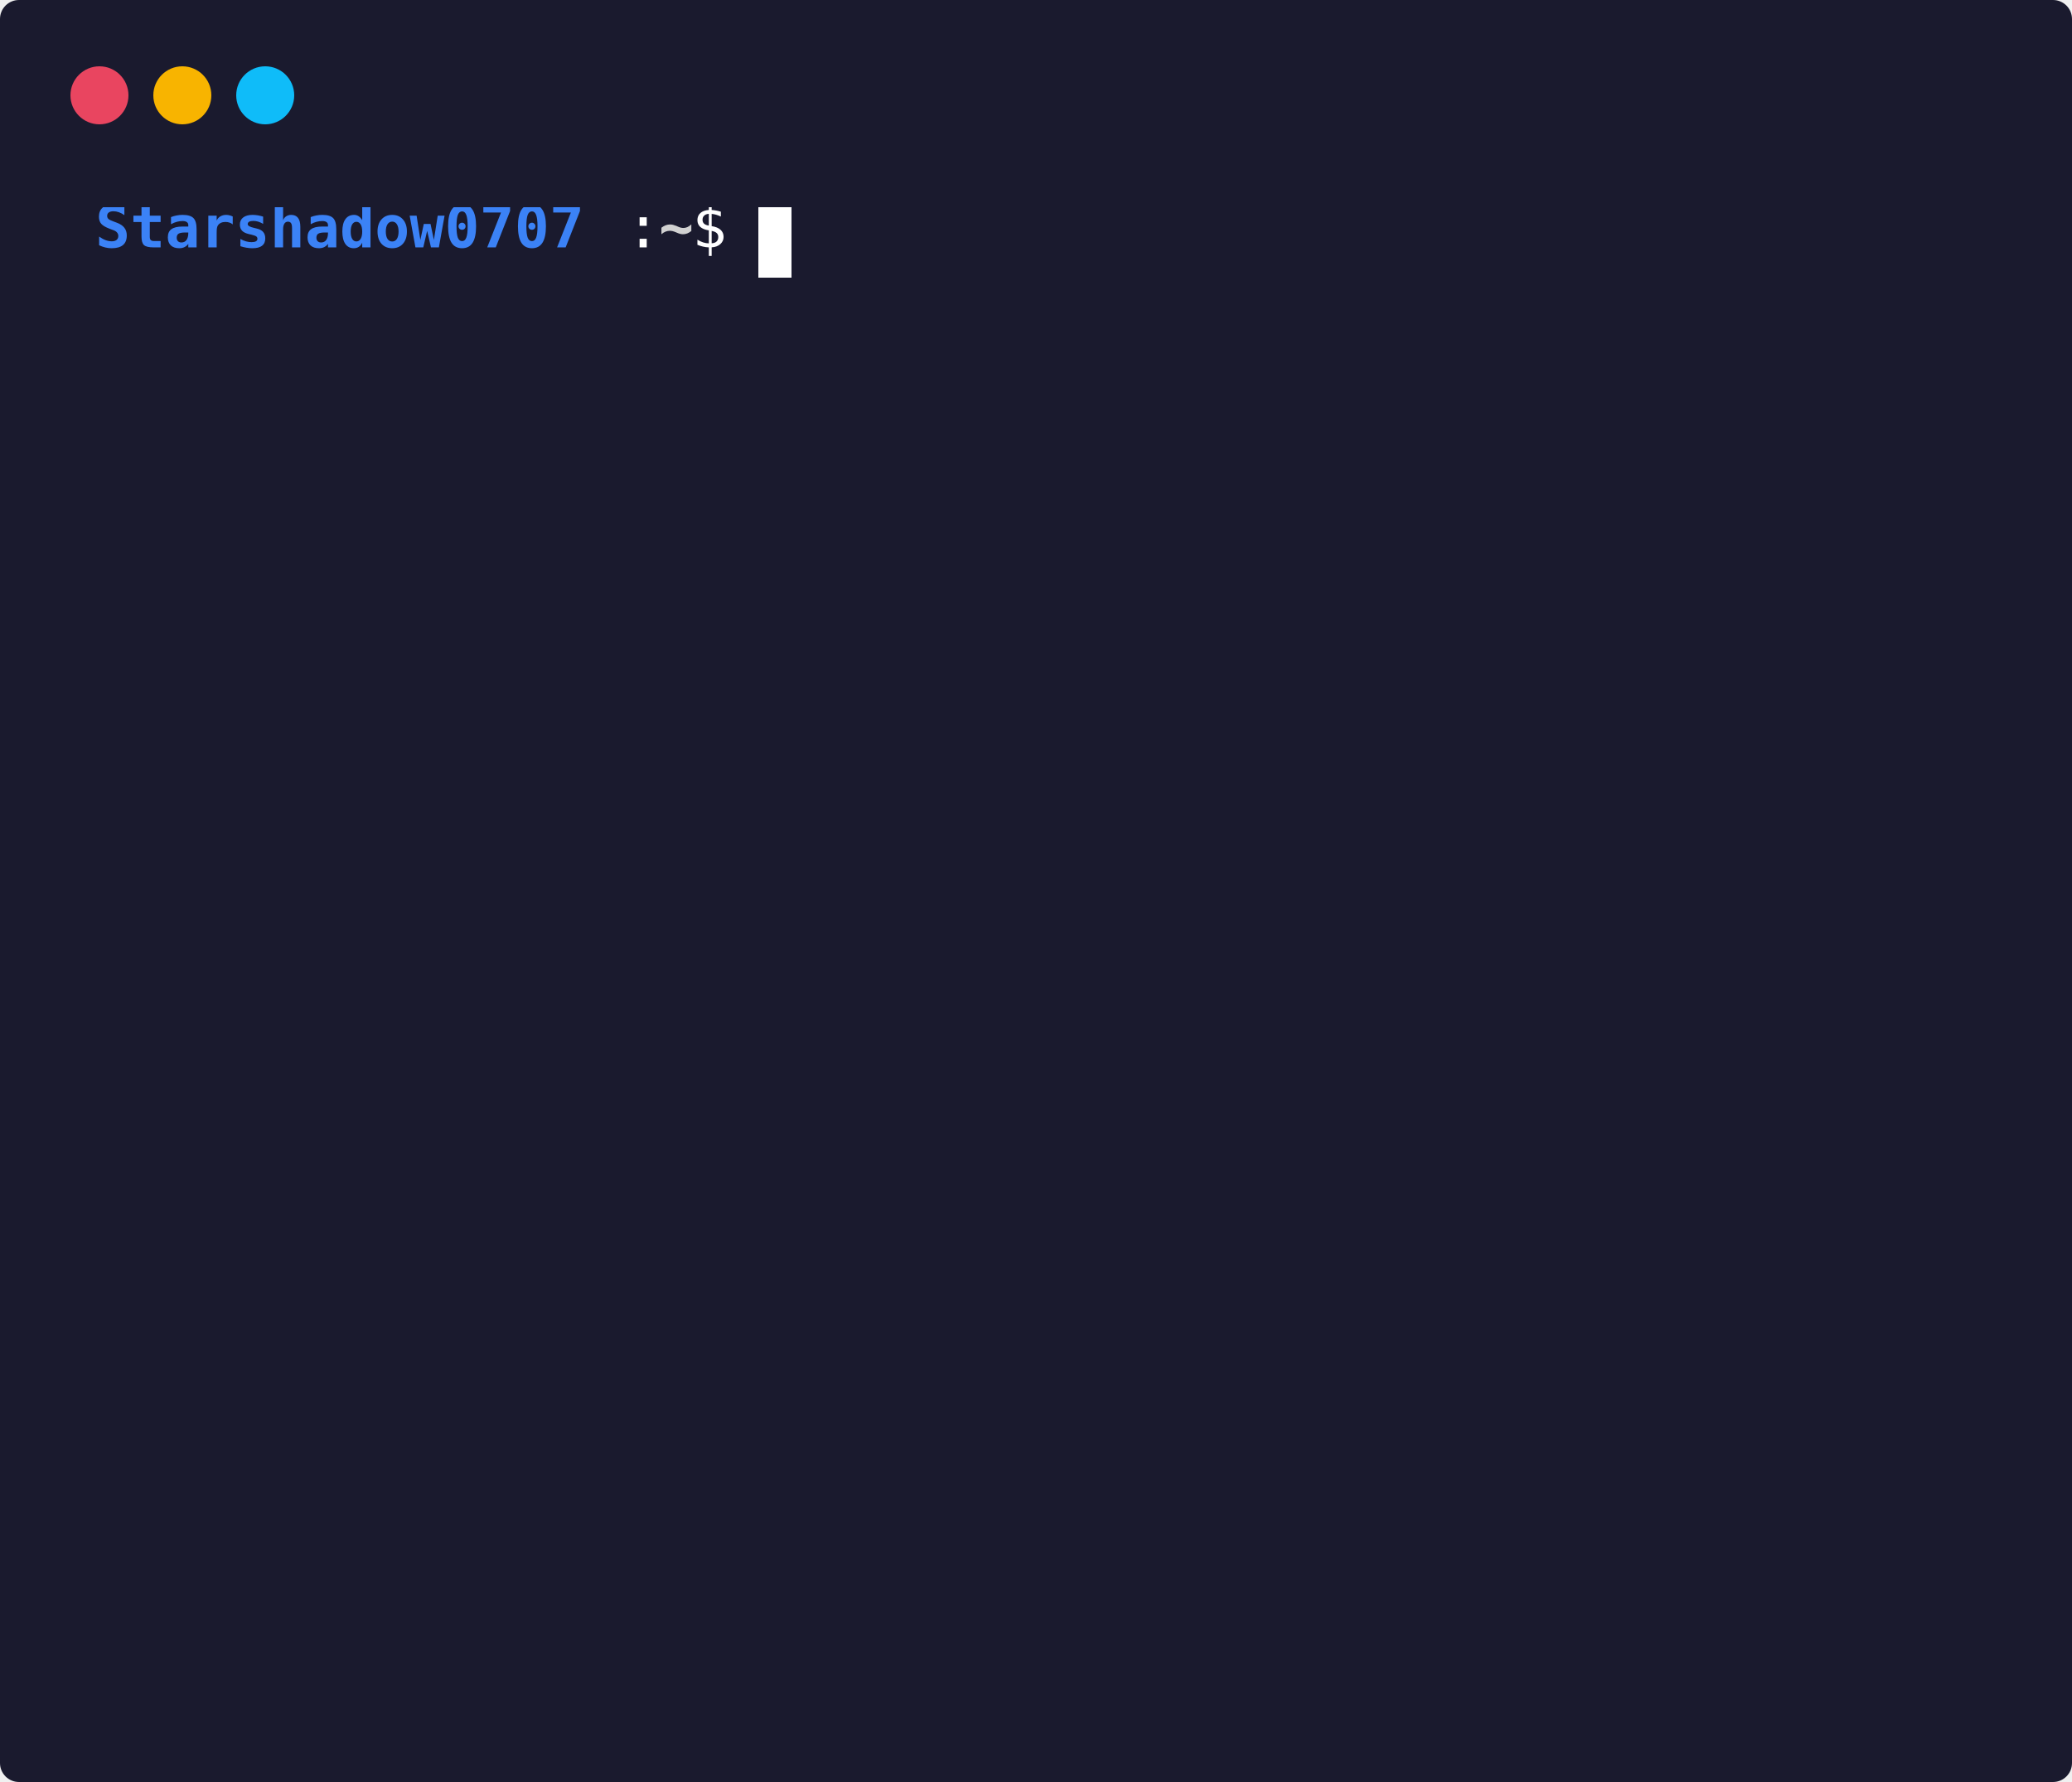
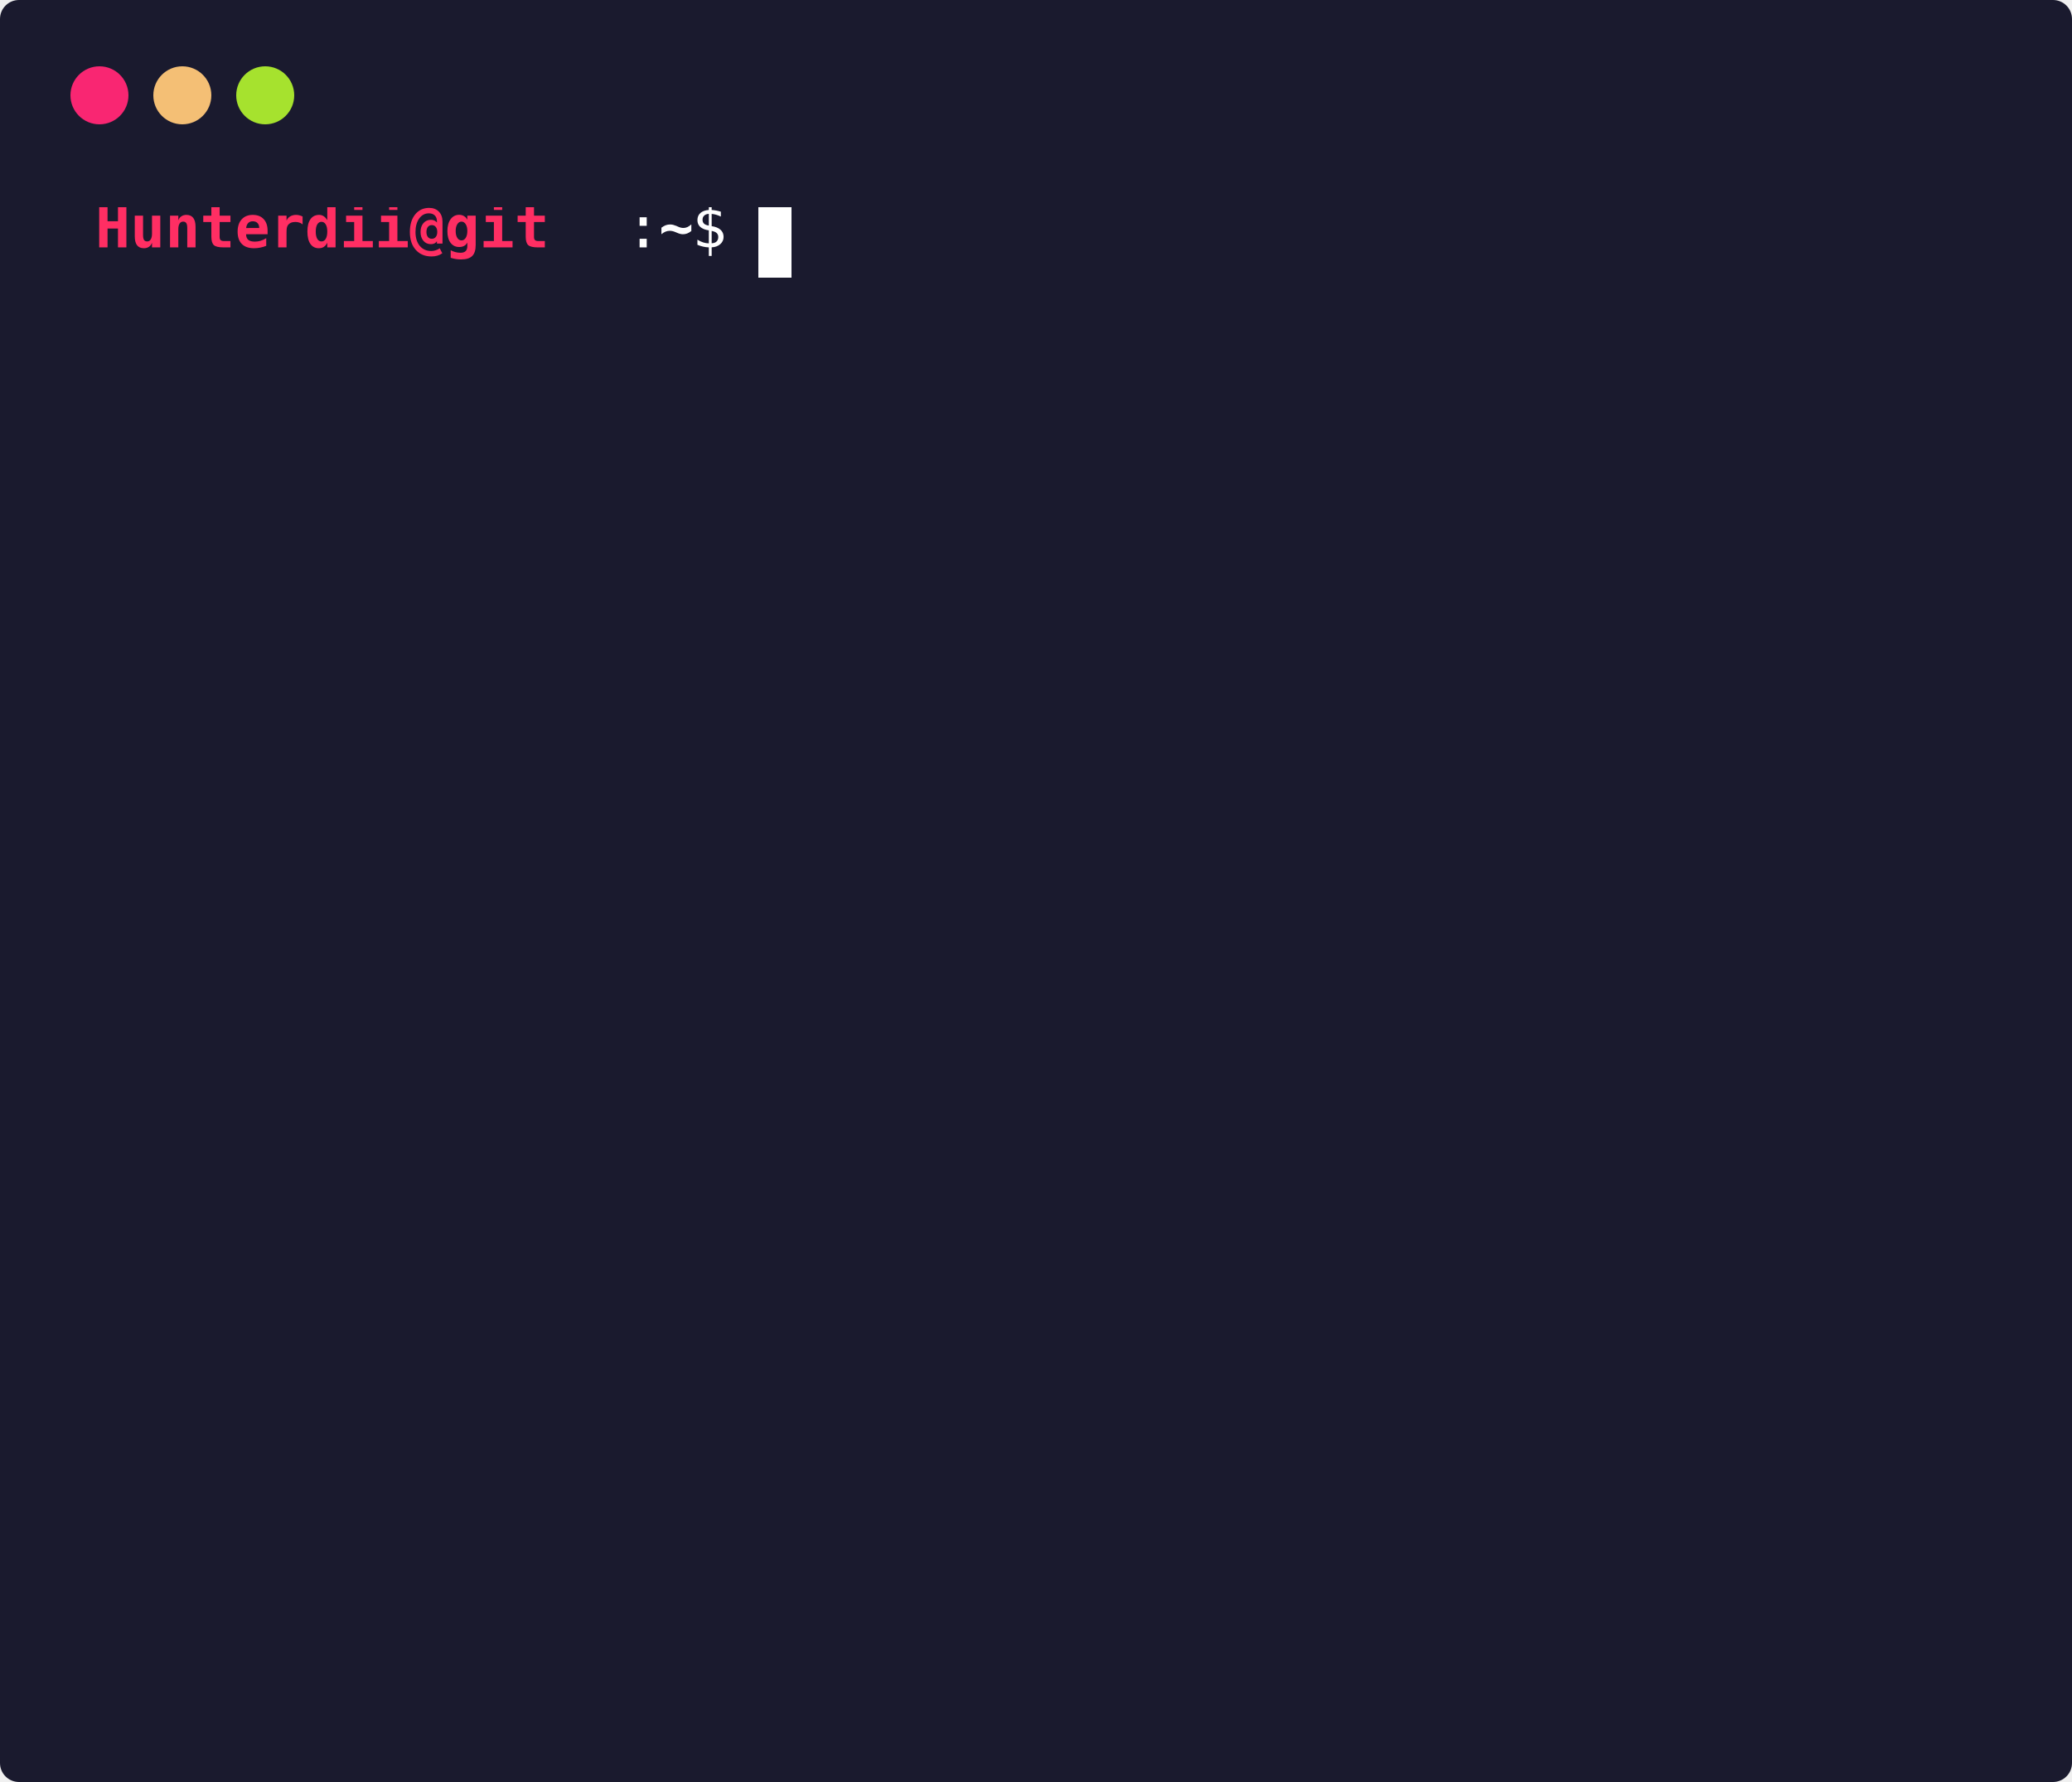
<svg xmlns="http://www.w3.org/2000/svg" xmlns:ns1="https://github.com/nbedos/termtosvg" xmlns:xlink="http://www.w3.org/1999/xlink" id="terminal" baseProfile="full" viewBox="0 0 500 430" width="550" version="1.1">
  <defs>
    <ns1:template_settings>
      <ns1:screen_geometry columns="95" rows="21" />
      <ns1:animation type="css" />
    </ns1:template_settings>
    <style type="text/css" id="generated-style">
            #screen {
                font-family: 'DejaVu Sans Mono', monospace;
                font-style: normal;
                font-size: 14px;
            }

        text {
            dominant-baseline: text-before-edge;
            white-space: pre;
        }
    
            :root {
                --animation-duration: 14558ms;
            }

            @keyframes roll {
                0.000%{transform:translateY(0px)}
3.400%{transform:translateY(-374px)}
4.767%{transform:translateY(-748px)}
7.302%{transform:translateY(-1122px)}
9.933%{transform:translateY(-1496px)}
12.357%{transform:translateY(-1870px)}
14.226%{transform:translateY(-2244px)}
17.578%{transform:translateY(-2618px)}
21.239%{transform:translateY(-2992px)}
21.658%{transform:translateY(-3366px)}
24.605%{transform:translateY(-3740px)}
27.627%{transform:translateY(-4114px)}
29.771%{transform:translateY(-4488px)}
31.529%{transform:translateY(-4862px)}
34.277%{transform:translateY(-5236px)}
36.585%{transform:translateY(-5610px)}
39.607%{transform:translateY(-5984px)}
41.256%{transform:translateY(-6358px)}
43.179%{transform:translateY(-6732px)}
44.333%{transform:translateY(-7106px)}
47.685%{transform:translateY(-7480px)}
51.436%{transform:translateY(-7854px)}
51.889%{transform:translateY(-8228px)}
59.658%{transform:translateY(-8602px)}
62.241%{transform:translateY(-8976px)}
64.885%{transform:translateY(-9350px)}
67.406%{transform:translateY(-9724px)}
68.347%{transform:translateY(-10098px)}
70.985%{transform:translateY(-10472px)}
77.469%{transform:translateY(-10846px)}
81.124%{transform:translateY(-11220px)}
81.536%{transform:translateY(-11594px)}
85.046%{transform:translateY(-11968px)}
86.090%{transform:translateY(-12342px)}
89.442%{transform:translateY(-12716px)}
90.267%{transform:translateY(-13090px)}
93.014%{transform:translateY(-13464px)}
93.131%{transform:translateY(-13838px)}
100.000%{transform:translateY(-13838px)}
            }

            #screen_view {
                animation-duration: 14558ms;
                animation-iteration-count:infinite;
                animation-name:roll;
                animation-timing-function: steps(1,end);
                animation-fill-mode: forwards;
            }
        
        </style>
    <style type="text/css" id="user-style">
            /* The colors defined below are the default 16 colors used for rendering text of the terminal. Adjust
               them as needed.
               gjm8 color theme (source: https://terminal.sexy/) */
-         </style>
-     <style type="text/css" id="user-style">
            .foreground {fill: #ffffff}
            .background {fill: #1a1a2e}
-             .color0 {fill: #162447}
-             .color1 {fill: #e94560}
+             .color0 {fill: #272822}
+             .color1 {fill: #f92672}
            .green {fill: #0fbcf9}
-             .color3 {fill: #f8b400}
-             .color4 {fill: #533483}
+             .color3 {fill: #f4bf75}
+             .color4 {fill: #66d9ef}
            .purple {fill: #a349a4}
-             .color6 {fill: #ff2e63}
-             .color7 {fill: #ffffff}
-             .color8 {fill: #4d4d4d}
-             .color9 {fill: #faae7b}
-             .color10 {fill: #3b82f6}
-             .color11 {fill: #2a2a40}
-             .color12 {fill: #d1d1d1}
-             .color13 {fill: #e2e2e2}
+             .color6 {fill: #3b82f6}
+             .color7 {fill: #f8f8f2}
+             .color8 {fill: #75715e}
+             .color9 {fill: #fd971f}
+             .color10 {fill: #ff2e63}
+             .color11 {fill: #49483e}
+             .color12 {fill: #ffffff}
+             .color13 {fill: #f5f4f1}
            .orange {fill: #f08a5d}
-             .color15 {fill: #f4f4f9}
+             .color15 {fill: #f9f8f5}
        </style>
  </defs>
  <rect id="terminalui" class="background" width="100%" height="100%" ry="4.583" />
-   <circle cx="24" cy="23" r="7" fill="#e94560" />
-   <circle cx="44" cy="23" r="7" fill="#f8b400" />
-   <circle cx="64" cy="23" r="7" fill="#0fbcf9" />
+   <circle cx="24" cy="23" r="7" fill="#f92672" />
+   <circle cx="44" cy="23" r="7" fill="#f4bf75" />
+   <circle cx="64" cy="23" r="7" fill="#a6e22e" />
  <svg id="screen" width="760" height="357" x="23" y="50" viewBox="0 0 760 357" preserveAspectRatio="xMidYMin slice">
    <rect class="background" height="100%" width="100%" x="0" y="0" />
    <defs>
      <g id="g1">
-         <text x="0" textLength="128" font-weight="bold" class="color10">Starshadow0707</text>
+         <text x="0" textLength="128" font-weight="bold" class="color10">Hunterdii@git</text>
        <text x="128" textLength="8" class="foreground">:</text>
        <text x="136" textLength="8" font-weight="bold" class="color12">~</text>
        <text x="144" textLength="16" class="foreground">$ </text>
        <text x="160" textLength="8" class="background" />
      </g>
      <g id="g2">
-         <text x="0" textLength="128" font-weight="bold" class="color10">Starshadow0707</text>
+         <text x="0" textLength="128" font-weight="bold" class="color10">Hunterdii@git</text>
        <text x="128" textLength="8" class="foreground">:</text>
        <text x="136" textLength="8" font-weight="bold" class="color12">~</text>
        <text x="144" textLength="24" class="foreground">$ w</text>
        <text x="168" textLength="8" class="background" />
      </g>
      <g id="g3">
-         <text x="0" textLength="128" font-weight="bold" class="color10">Starshadow0707</text>
+         <text x="0" textLength="128" font-weight="bold" class="color10">Hunterdii@git</text>
        <text x="128" textLength="8" class="foreground">:</text>
        <text x="136" textLength="8" font-weight="bold" class="color12">~</text>
        <text x="144" textLength="32" class="foreground">$ wh</text>
        <text x="176" textLength="8" class="background" />
      </g>
      <g id="g4">
-         <text x="0" textLength="128" font-weight="bold" class="color10">Starshadow0707</text>
+         <text x="0" textLength="128" font-weight="bold" class="color10">Hunterdii@git</text>
        <text x="128" textLength="8" class="foreground">:</text>
        <text x="136" textLength="8" font-weight="bold" class="color12">~</text>
        <text x="144" textLength="40" class="foreground">$ who</text>
        <text x="184" textLength="8" class="background" />
      </g>
      <g id="g5">
-         <text x="0" textLength="128" font-weight="bold" class="color10">Starshadow0707</text>
+         <text x="0" textLength="128" font-weight="bold" class="color10">Hunterdii@git</text>
        <text x="128" textLength="8" class="foreground">:</text>
        <text x="136" textLength="8" font-weight="bold" class="color12">~</text>
        <text x="144" textLength="48" class="foreground">$ whoa</text>
        <text x="192" textLength="8" class="background" />
      </g>
      <g id="g6">
-         <text x="0" textLength="128" font-weight="bold" class="color10">Starshadow0707</text>
+         <text x="0" textLength="128" font-weight="bold" class="color10">Hunterdii@git</text>
        <text x="128" textLength="8" class="foreground">:</text>
        <text x="136" textLength="8" font-weight="bold" class="color12">~</text>
        <text x="144" textLength="56" class="foreground">$ whoam</text>
        <text x="200" textLength="8" class="background" />
      </g>
      <g id="g7">
-         <text x="0" textLength="128" font-weight="bold" class="color10">Starshadow0707</text>
+         <text x="0" textLength="128" font-weight="bold" class="color10">Hunterdii@git</text>
        <text x="128" textLength="8" class="foreground">:</text>
        <text x="136" textLength="8" font-weight="bold" class="color12">~</text>
        <text x="144" textLength="64" class="foreground">$ whoami</text>
        <text x="208" textLength="8" class="background" />
      </g>
      <g id="g8">
-         <text x="0" textLength="128" font-weight="bold" class="color10">Starshadow0707</text>
+         <text x="0" textLength="128" font-weight="bold" class="color10">Hunterdii@git</text>
        <text x="128" textLength="8" class="foreground">:</text>
        <text x="136" textLength="8" font-weight="bold" class="color12">~</text>
        <text x="144" textLength="64" class="foreground">$ whoami</text>
      </g>
      <g id="g9">
        <text x="0" textLength="8" class="background" />
      </g>
      <g id="g10">
-         <text x="0" textLength="104" class="color6">Het(Hunter) Patel</text>
+         <text x="0" textLength="104" class="color6">Het Patel</text>
      </g>
      <g id="g11">
-         <text x="0" textLength="128" font-weight="bold" class="color10">Starshadow0707</text>
+         <text x="0" textLength="128" font-weight="bold" class="color10">Hunterdii@git</text>
        <text x="128" textLength="8" class="foreground">:</text>
        <text x="136" textLength="8" font-weight="bold" class="color12">~</text>
        <text x="144" textLength="24" class="foreground">$ g</text>
        <text x="168" textLength="8" class="background" />
      </g>
      <g id="g12">
-         <text x="0" textLength="128" font-weight="bold" class="color10">Starshadow0707</text>
+         <text x="0" textLength="128" font-weight="bold" class="color10">Hunterdii@git</text>
        <text x="128" textLength="8" class="foreground">:</text>
        <text x="136" textLength="8" font-weight="bold" class="color12">~</text>
        <text x="144" textLength="32" class="foreground">$ gi</text>
        <text x="176" textLength="8" class="background" />
      </g>
      <g id="g13">
-         <text x="0" textLength="128" font-weight="bold" class="color10">Starshadow0707</text>
+         <text x="0" textLength="128" font-weight="bold" class="color10">Hunterdii@git</text>
        <text x="128" textLength="8" class="foreground">:</text>
        <text x="136" textLength="8" font-weight="bold" class="color12">~</text>
        <text x="144" textLength="40" class="foreground">$ git</text>
        <text x="184" textLength="8" class="background" />
      </g>
      <g id="g14">
-         <text x="0" textLength="128" font-weight="bold" class="color10">Starshadow0707</text>
+         <text x="0" textLength="128" font-weight="bold" class="color10">Hunterdii@git</text>
        <text x="128" textLength="8" class="foreground">:</text>
        <text x="136" textLength="8" font-weight="bold" class="color12">~</text>
        <text x="144" textLength="48" class="foreground">$ git </text>
        <text x="192" textLength="8" class="background" />
      </g>
      <g id="g15">
-         <text x="0" textLength="128" font-weight="bold" class="color10">Starshadow0707</text>
+         <text x="0" textLength="128" font-weight="bold" class="color10">Hunterdii@git</text>
        <text x="128" textLength="8" class="foreground">:</text>
        <text x="136" textLength="8" font-weight="bold" class="color12">~</text>
        <text x="144" textLength="56" class="foreground">$ git s</text>
        <text x="200" textLength="8" class="background" />
      </g>
      <g id="g16">
-         <text x="0" textLength="128" font-weight="bold" class="color10">Starshadow0707</text>
+         <text x="0" textLength="128" font-weight="bold" class="color10">Hunterdii@git</text>
        <text x="128" textLength="8" class="foreground">:</text>
        <text x="136" textLength="8" font-weight="bold" class="color12">~</text>
        <text x="144" textLength="64" class="foreground">$ git st</text>
        <text x="208" textLength="8" class="background" />
      </g>
      <g id="g17">
-         <text x="0" textLength="128" font-weight="bold" class="color10">Starshadow0707</text>
+         <text x="0" textLength="128" font-weight="bold" class="color10">Hunterdii@git</text>
        <text x="128" textLength="8" class="foreground">:</text>
        <text x="136" textLength="8" font-weight="bold" class="color12">~</text>
        <text x="144" textLength="72" class="foreground">$ git sta</text>
        <text x="216" textLength="8" class="background" />
      </g>
      <g id="g18">
-         <text x="0" textLength="128" font-weight="bold" class="color10">Starshadow0707</text>
+         <text x="0" textLength="128" font-weight="bold" class="color10">Hunterdii@git</text>
        <text x="128" textLength="8" class="foreground">:</text>
        <text x="136" textLength="8" font-weight="bold" class="color12">~</text>
        <text x="144" textLength="80" class="foreground">$ git stat</text>
        <text x="224" textLength="8" class="background" />
      </g>
      <g id="g19">
-         <text x="0" textLength="128" font-weight="bold" class="color10">Starshadow0707</text>
+         <text x="0" textLength="128" font-weight="bold" class="color10">Hunterdii@git</text>
        <text x="128" textLength="8" class="foreground">:</text>
        <text x="136" textLength="8" font-weight="bold" class="color12">~</text>
        <text x="144" textLength="88" class="foreground">$ git statu</text>
        <text x="232" textLength="8" class="background" />
      </g>
      <g id="g20">
-         <text x="0" textLength="128" font-weight="bold" class="color10">Starshadow0707</text>
+         <text x="0" textLength="128" font-weight="bold" class="color10">Hunterdii@git</text>
        <text x="128" textLength="8" class="foreground">:</text>
        <text x="136" textLength="8" font-weight="bold" class="color12">~</text>
        <text x="144" textLength="96" class="foreground">$ git status</text>
        <text x="240" textLength="8" class="background" />
      </g>
      <g id="g21">
-         <text x="0" textLength="128" font-weight="bold" class="color10">Starshadow0707</text>
+         <text x="0" textLength="128" font-weight="bold" class="color10">Hunterdii@git</text>
        <text x="128" textLength="8" class="foreground">:</text>
        <text x="136" textLength="8" font-weight="bold" class="color12">~</text>
        <text x="144" textLength="96" class="foreground">$ git status</text>
      </g>
      <g id="g22">
        <text x="0" textLength="240" font-style="italic" class="foreground">        GitHub Status         </text>
      </g>
      <g id="g23">
        <text x="0" textLength="240" class="foreground">╔═══════════════╤════════════╗</text>
      </g>
      <g id="g24">
        <text x="0" textLength="8" class="foreground">║</text>
        <text x="8" textLength="120" font-weight="bold" class="orange"> Title         </text>
        <text x="128" textLength="8" class="foreground">│</text>
        <text x="136" textLength="96" font-weight="bold" class="orange"> Count      </text>
        <text x="232" textLength="8" class="foreground">║</text>
      </g>
      <g id="g25">
        <text x="0" textLength="240" class="foreground">╟───────────────┼────────────╢</text>
      </g>
      <g id="g26">
        <text x="0" textLength="8" class="foreground">║</text>
        <text x="8" textLength="120" class="purple"> Stars         </text>
        <text x="128" textLength="8" class="foreground">│</text>
-         <text x="136" textLength="96" class="green"> 0          </text>
+         <text x="136" textLength="96" class="green"> 180        </text>
        <text x="232" textLength="8" class="foreground">║</text>
      </g>
      <g id="g27">
        <text x="0" textLength="8" class="foreground">║</text>
        <text x="8" textLength="120" class="purple"> Forks         </text>
        <text x="128" textLength="8" class="foreground">│</text>
-         <text x="136" textLength="96" class="green"> 1          </text>
+         <text x="136" textLength="96" class="green"> 30         </text>
        <text x="232" textLength="8" class="foreground">║</text>
      </g>
      <g id="g28">
        <text x="0" textLength="8" class="foreground">║</text>
        <text x="8" textLength="120" class="purple"> Commits       </text>
        <text x="128" textLength="8" class="foreground">│</text>
-         <text x="136" textLength="96" class="green"> 6431       </text>
+         <text x="136" textLength="96" class="green"> 1297       </text>
        <text x="232" textLength="8" class="foreground">║</text>
      </g>
      <g id="g29">
        <text x="0" textLength="8" class="foreground">║</text>
        <text x="8" textLength="120" class="purple"> Followers     </text>
        <text x="128" textLength="8" class="foreground">│</text>
-         <text x="136" textLength="96" class="green"> 0          </text>
+         <text x="136" textLength="96" class="green"> 42         </text>
        <text x="232" textLength="8" class="foreground">║</text>
      </g>
      <g id="g30">
        <text x="0" textLength="8" class="foreground">║</text>
        <text x="8" textLength="120" class="purple"> Pull Requests </text>
        <text x="128" textLength="8" class="foreground">│</text>
-         <text x="136" textLength="96" class="green"> 2          </text>
+         <text x="136" textLength="96" class="green"> 6          </text>
        <text x="232" textLength="8" class="foreground">║</text>
      </g>
      <g id="g31">
        <text x="0" textLength="8" class="foreground">║</text>
        <text x="8" textLength="120" class="purple"> Issues        </text>
        <text x="128" textLength="8" class="foreground">│</text>
        <text x="136" textLength="96" class="green"> 0          </text>
        <text x="232" textLength="8" class="foreground">║</text>
      </g>
      <g id="g32">
        <text x="0" textLength="8" class="foreground">║</text>
        <text x="8" textLength="120" class="purple"> Repository    </text>
        <text x="128" textLength="8" class="foreground">│</text>
-         <text x="136" textLength="96" class="green"> 12         </text>
+         <text x="136" textLength="96" class="green"> 25         </text>
        <text x="232" textLength="8" class="foreground">║</text>
      </g>
      <g id="g33">
        <text x="0" textLength="8" class="foreground">║</text>
        <text x="8" textLength="120" class="purple"> Gists         </text>
        <text x="128" textLength="8" class="foreground">│</text>
        <text x="136" textLength="96" class="green"> 0          </text>
        <text x="232" textLength="8" class="foreground">║</text>
      </g>
      <g id="g34">
        <text x="0" textLength="240" class="foreground">╚═══════════════╧════════════╝</text>
      </g>
      <g id="g35">
-         <text x="0" textLength="128" font-weight="bold" class="color10">Starshadow0707</text>
+         <text x="0" textLength="128" font-weight="bold" class="color10">Hunterdii@git</text>
        <text x="128" textLength="8" class="foreground">:</text>
        <text x="136" textLength="8" font-weight="bold" class="color12">~</text>
        <text x="144" textLength="24" class="foreground">$ u</text>
        <text x="168" textLength="8" class="background" />
      </g>
      <g id="g36">
-         <text x="0" textLength="128" font-weight="bold" class="color10">Starshadow0707</text>
+         <text x="0" textLength="128" font-weight="bold" class="color10">Hunterdii@git</text>
        <text x="128" textLength="8" class="foreground">:</text>
        <text x="136" textLength="8" font-weight="bold" class="color12">~</text>
        <text x="144" textLength="32" class="foreground">$ up</text>
        <text x="176" textLength="8" class="background" />
      </g>
      <g id="g37">
-         <text x="0" textLength="128" font-weight="bold" class="color10">Starshadow0707</text>
+         <text x="0" textLength="128" font-weight="bold" class="color10">Hunterdii@git</text>
        <text x="128" textLength="8" class="foreground">:</text>
        <text x="136" textLength="8" font-weight="bold" class="color12">~</text>
        <text x="144" textLength="40" class="foreground">$ upt</text>
        <text x="184" textLength="8" class="background" />
      </g>
      <g id="g38">
-         <text x="0" textLength="128" font-weight="bold" class="color10">Starshadow0707</text>
+         <text x="0" textLength="128" font-weight="bold" class="color10">Hunterdii@git</text>
        <text x="128" textLength="8" class="foreground">:</text>
        <text x="136" textLength="8" font-weight="bold" class="color12">~</text>
        <text x="144" textLength="48" class="foreground">$ upti</text>
        <text x="192" textLength="8" class="background" />
      </g>
      <g id="g39">
-         <text x="0" textLength="128" font-weight="bold" class="color10">Starshadow0707</text>
+         <text x="0" textLength="128" font-weight="bold" class="color10">Hunterdii@git</text>
        <text x="128" textLength="8" class="foreground">:</text>
        <text x="136" textLength="8" font-weight="bold" class="color12">~</text>
        <text x="144" textLength="56" class="foreground">$ uptim</text>
        <text x="200" textLength="8" class="background" />
      </g>
      <g id="g40">
-         <text x="0" textLength="128" font-weight="bold" class="color10">Starshadow0707</text>
+         <text x="0" textLength="128" font-weight="bold" class="color10">Hunterdii@git</text>
        <text x="128" textLength="8" class="foreground">:</text>
        <text x="136" textLength="8" font-weight="bold" class="color12">~</text>
        <text x="144" textLength="64" class="foreground">$ uptime</text>
        <text x="208" textLength="8" class="background" />
      </g>
      <g id="g41">
-         <text x="0" textLength="128" font-weight="bold" class="color10">Starshadow0707</text>
+         <text x="0" textLength="128" font-weight="bold" class="color10">Hunterdii@git</text>
        <text x="128" textLength="8" class="foreground">:</text>
        <text x="136" textLength="8" font-weight="bold" class="color12">~</text>
        <text x="144" textLength="64" class="foreground">$ uptime</text>
      </g>
      <g id="g42">
-         <text x="0" textLength="32" font-weight="bold" class="orange">514</text>
+         <text x="0" textLength="32" font-weight="bold" class="orange">569</text>
      </g>
      <g id="g43">
-         <text x="0" textLength="128" font-weight="bold" class="color10">Starshadow0707</text>
+         <text x="0" textLength="128" font-weight="bold" class="color10">Hunterdii@git</text>
        <text x="128" textLength="8" class="foreground">:</text>
        <text x="136" textLength="8" font-weight="bold" class="color12">~</text>
        <text x="144" textLength="24" class="foreground">$ e</text>
        <text x="168" textLength="8" class="background" />
      </g>
      <g id="g44">
-         <text x="0" textLength="128" font-weight="bold" class="color10">Starshadow0707</text>
+         <text x="0" textLength="128" font-weight="bold" class="color10">Hunterdii@git</text>
        <text x="128" textLength="8" class="foreground">:</text>
        <text x="136" textLength="8" font-weight="bold" class="color12">~</text>
        <text x="144" textLength="32" class="foreground">$ ex</text>
        <text x="176" textLength="8" class="background" />
      </g>
      <g id="g45">
-         <text x="0" textLength="128" font-weight="bold" class="color10">Starshadow0707</text>
+         <text x="0" textLength="128" font-weight="bold" class="color10">Hunterdii@git</text>
        <text x="128" textLength="8" class="foreground">:</text>
        <text x="136" textLength="8" font-weight="bold" class="color12">~</text>
        <text x="144" textLength="40" class="foreground">$ exi</text>
        <text x="184" textLength="8" class="background" />
      </g>
      <g id="g46">
-         <text x="0" textLength="128" font-weight="bold" class="color10">Starshadow0707</text>
+         <text x="0" textLength="128" font-weight="bold" class="color10">Hunterdii@git</text>
        <text x="128" textLength="8" class="foreground">:</text>
        <text x="136" textLength="8" font-weight="bold" class="color12">~</text>
        <text x="144" textLength="48" class="foreground">$ exit</text>
        <text x="192" textLength="8" class="background" />
      </g>
      <g id="g47">
-         <text x="0" textLength="128" font-weight="bold" class="color10">Starshadow0707</text>
+         <text x="0" textLength="128" font-weight="bold" class="color10">Hunterdii@git</text>
        <text x="128" textLength="8" class="foreground">:</text>
        <text x="136" textLength="8" font-weight="bold" class="color12">~</text>
        <text x="144" textLength="48" class="foreground">$ exit</text>
      </g>
      <g id="g48">
        <text x="0" textLength="32" class="foreground">exit</text>
      </g>
    </defs>
    <g id="screen_view">
      <g>
        <rect x="160" y="0" width="8" height="17" class="foreground" />
        <use xlink:href="#g1" y="0" />
      </g>
      <g>
        <rect x="168" y="374" width="8" height="17" class="foreground" />
        <use xlink:href="#g2" y="374" />
      </g>
      <g>
        <rect x="176" y="748" width="8" height="17" class="foreground" />
        <use xlink:href="#g3" y="748" />
      </g>
      <g>
        <rect x="184" y="1122" width="8" height="17" class="foreground" />
        <use xlink:href="#g4" y="1122" />
      </g>
      <g>
        <rect x="192" y="1496" width="8" height="17" class="foreground" />
        <use xlink:href="#g5" y="1496" />
      </g>
      <g>
        <rect x="200" y="1870" width="8" height="17" class="foreground" />
        <use xlink:href="#g6" y="1870" />
      </g>
      <g>
        <rect x="208" y="2244" width="8" height="17" class="foreground" />
        <use xlink:href="#g7" y="2244" />
      </g>
      <g>
        <use xlink:href="#g8" y="2618" />
        <rect x="0" y="2635" width="8" height="17" class="foreground" />
        <use xlink:href="#g9" y="2635" />
      </g>
      <g>
        <use xlink:href="#g8" y="2992" />
        <use xlink:href="#g10" y="3009" />
        <rect x="0" y="3026" width="8" height="17" class="foreground" />
        <use xlink:href="#g9" y="3026" />
      </g>
      <g>
        <use xlink:href="#g8" y="3366" />
        <use xlink:href="#g10" y="3383" />
        <rect x="160" y="3400" width="8" height="17" class="foreground" />
        <use xlink:href="#g1" y="3400" />
      </g>
      <g>
        <use xlink:href="#g8" y="3740" />
        <use xlink:href="#g10" y="3757" />
        <rect x="168" y="3774" width="8" height="17" class="foreground" />
        <use xlink:href="#g11" y="3774" />
      </g>
      <g>
        <use xlink:href="#g8" y="4114" />
        <use xlink:href="#g10" y="4131" />
        <rect x="176" y="4148" width="8" height="17" class="foreground" />
        <use xlink:href="#g12" y="4148" />
      </g>
      <g>
        <use xlink:href="#g8" y="4488" />
        <use xlink:href="#g10" y="4505" />
        <rect x="184" y="4522" width="8" height="17" class="foreground" />
        <use xlink:href="#g13" y="4522" />
      </g>
      <g>
        <use xlink:href="#g8" y="4862" />
        <use xlink:href="#g10" y="4879" />
        <rect x="192" y="4896" width="8" height="17" class="foreground" />
        <use xlink:href="#g14" y="4896" />
      </g>
      <g>
        <use xlink:href="#g8" y="5236" />
        <use xlink:href="#g10" y="5253" />
        <rect x="200" y="5270" width="8" height="17" class="foreground" />
        <use xlink:href="#g15" y="5270" />
      </g>
      <g>
        <use xlink:href="#g8" y="5610" />
        <use xlink:href="#g10" y="5627" />
        <rect x="208" y="5644" width="8" height="17" class="foreground" />
        <use xlink:href="#g16" y="5644" />
      </g>
      <g>
        <use xlink:href="#g8" y="5984" />
        <use xlink:href="#g10" y="6001" />
        <rect x="216" y="6018" width="8" height="17" class="foreground" />
        <use xlink:href="#g17" y="6018" />
      </g>
      <g>
        <use xlink:href="#g8" y="6358" />
        <use xlink:href="#g10" y="6375" />
        <rect x="224" y="6392" width="8" height="17" class="foreground" />
        <use xlink:href="#g18" y="6392" />
      </g>
      <g>
        <use xlink:href="#g8" y="6732" />
        <use xlink:href="#g10" y="6749" />
        <rect x="232" y="6766" width="8" height="17" class="foreground" />
        <use xlink:href="#g19" y="6766" />
      </g>
      <g>
        <use xlink:href="#g8" y="7106" />
        <use xlink:href="#g10" y="7123" />
        <rect x="240" y="7140" width="8" height="17" class="foreground" />
        <use xlink:href="#g20" y="7140" />
      </g>
      <g>
        <use xlink:href="#g8" y="7480" />
        <use xlink:href="#g10" y="7497" />
        <use xlink:href="#g21" y="7514" />
        <rect x="0" y="7531" width="8" height="17" class="foreground" />
        <use xlink:href="#g9" y="7531" />
      </g>
      <g>
        <use xlink:href="#g8" y="7854" />
        <use xlink:href="#g10" y="7871" />
        <use xlink:href="#g21" y="7888" />
        <use xlink:href="#g22" y="7905" />
        <use xlink:href="#g23" y="7922" />
        <use xlink:href="#g24" y="7939" />
        <use xlink:href="#g25" y="7956" />
        <use xlink:href="#g26" y="7973" />
        <use xlink:href="#g27" y="7990" />
        <use xlink:href="#g28" y="8007" />
        <use xlink:href="#g29" y="8024" />
        <use xlink:href="#g30" y="8041" />
        <use xlink:href="#g31" y="8058" />
        <use xlink:href="#g32" y="8075" />
        <use xlink:href="#g33" y="8092" />
        <use xlink:href="#g34" y="8109" />
        <rect x="0" y="8126" width="8" height="17" class="foreground" />
        <use xlink:href="#g9" y="8126" />
      </g>
      <g>
        <use xlink:href="#g8" y="8228" />
        <use xlink:href="#g10" y="8245" />
        <use xlink:href="#g21" y="8262" />
        <use xlink:href="#g22" y="8279" />
        <use xlink:href="#g23" y="8296" />
        <use xlink:href="#g24" y="8313" />
        <use xlink:href="#g25" y="8330" />
        <use xlink:href="#g26" y="8347" />
        <use xlink:href="#g27" y="8364" />
        <use xlink:href="#g28" y="8381" />
        <use xlink:href="#g29" y="8398" />
        <use xlink:href="#g30" y="8415" />
        <use xlink:href="#g31" y="8432" />
        <use xlink:href="#g32" y="8449" />
        <use xlink:href="#g33" y="8466" />
        <use xlink:href="#g34" y="8483" />
        <rect x="160" y="8500" width="8" height="17" class="foreground" />
        <use xlink:href="#g1" y="8500" />
      </g>
      <g>
        <use xlink:href="#g8" y="8602" />
        <use xlink:href="#g10" y="8619" />
        <use xlink:href="#g21" y="8636" />
        <use xlink:href="#g22" y="8653" />
        <use xlink:href="#g23" y="8670" />
        <use xlink:href="#g24" y="8687" />
        <use xlink:href="#g25" y="8704" />
        <use xlink:href="#g26" y="8721" />
        <use xlink:href="#g27" y="8738" />
        <use xlink:href="#g28" y="8755" />
        <use xlink:href="#g29" y="8772" />
        <use xlink:href="#g30" y="8789" />
        <use xlink:href="#g31" y="8806" />
        <use xlink:href="#g32" y="8823" />
        <use xlink:href="#g33" y="8840" />
        <use xlink:href="#g34" y="8857" />
        <rect x="168" y="8874" width="8" height="17" class="foreground" />
        <use xlink:href="#g35" y="8874" />
      </g>
      <g>
        <use xlink:href="#g8" y="8976" />
        <use xlink:href="#g10" y="8993" />
        <use xlink:href="#g21" y="9010" />
        <use xlink:href="#g22" y="9027" />
        <use xlink:href="#g23" y="9044" />
        <use xlink:href="#g24" y="9061" />
        <use xlink:href="#g25" y="9078" />
        <use xlink:href="#g26" y="9095" />
        <use xlink:href="#g27" y="9112" />
        <use xlink:href="#g28" y="9129" />
        <use xlink:href="#g29" y="9146" />
        <use xlink:href="#g30" y="9163" />
        <use xlink:href="#g31" y="9180" />
        <use xlink:href="#g32" y="9197" />
        <use xlink:href="#g33" y="9214" />
        <use xlink:href="#g34" y="9231" />
        <rect x="176" y="9248" width="8" height="17" class="foreground" />
        <use xlink:href="#g36" y="9248" />
      </g>
      <g>
        <use xlink:href="#g8" y="9350" />
        <use xlink:href="#g10" y="9367" />
        <use xlink:href="#g21" y="9384" />
        <use xlink:href="#g22" y="9401" />
        <use xlink:href="#g23" y="9418" />
        <use xlink:href="#g24" y="9435" />
        <use xlink:href="#g25" y="9452" />
        <use xlink:href="#g26" y="9469" />
        <use xlink:href="#g27" y="9486" />
        <use xlink:href="#g28" y="9503" />
        <use xlink:href="#g29" y="9520" />
        <use xlink:href="#g30" y="9537" />
        <use xlink:href="#g31" y="9554" />
        <use xlink:href="#g32" y="9571" />
        <use xlink:href="#g33" y="9588" />
        <use xlink:href="#g34" y="9605" />
        <rect x="184" y="9622" width="8" height="17" class="foreground" />
        <use xlink:href="#g37" y="9622" />
      </g>
      <g>
        <use xlink:href="#g8" y="9724" />
        <use xlink:href="#g10" y="9741" />
        <use xlink:href="#g21" y="9758" />
        <use xlink:href="#g22" y="9775" />
        <use xlink:href="#g23" y="9792" />
        <use xlink:href="#g24" y="9809" />
        <use xlink:href="#g25" y="9826" />
        <use xlink:href="#g26" y="9843" />
        <use xlink:href="#g27" y="9860" />
        <use xlink:href="#g28" y="9877" />
        <use xlink:href="#g29" y="9894" />
        <use xlink:href="#g30" y="9911" />
        <use xlink:href="#g31" y="9928" />
        <use xlink:href="#g32" y="9945" />
        <use xlink:href="#g33" y="9962" />
        <use xlink:href="#g34" y="9979" />
        <rect x="192" y="9996" width="8" height="17" class="foreground" />
        <use xlink:href="#g38" y="9996" />
      </g>
      <g>
        <use xlink:href="#g8" y="10098" />
        <use xlink:href="#g10" y="10115" />
        <use xlink:href="#g21" y="10132" />
        <use xlink:href="#g22" y="10149" />
        <use xlink:href="#g23" y="10166" />
        <use xlink:href="#g24" y="10183" />
        <use xlink:href="#g25" y="10200" />
        <use xlink:href="#g26" y="10217" />
        <use xlink:href="#g27" y="10234" />
        <use xlink:href="#g28" y="10251" />
        <use xlink:href="#g29" y="10268" />
        <use xlink:href="#g30" y="10285" />
        <use xlink:href="#g31" y="10302" />
        <use xlink:href="#g32" y="10319" />
        <use xlink:href="#g33" y="10336" />
        <use xlink:href="#g34" y="10353" />
        <rect x="200" y="10370" width="8" height="17" class="foreground" />
        <use xlink:href="#g39" y="10370" />
      </g>
      <g>
        <use xlink:href="#g8" y="10472" />
        <use xlink:href="#g10" y="10489" />
        <use xlink:href="#g21" y="10506" />
        <use xlink:href="#g22" y="10523" />
        <use xlink:href="#g23" y="10540" />
        <use xlink:href="#g24" y="10557" />
        <use xlink:href="#g25" y="10574" />
        <use xlink:href="#g26" y="10591" />
        <use xlink:href="#g27" y="10608" />
        <use xlink:href="#g28" y="10625" />
        <use xlink:href="#g29" y="10642" />
        <use xlink:href="#g30" y="10659" />
        <use xlink:href="#g31" y="10676" />
        <use xlink:href="#g32" y="10693" />
        <use xlink:href="#g33" y="10710" />
        <use xlink:href="#g34" y="10727" />
        <rect x="208" y="10744" width="8" height="17" class="foreground" />
        <use xlink:href="#g40" y="10744" />
      </g>
      <g>
        <use xlink:href="#g8" y="10846" />
        <use xlink:href="#g10" y="10863" />
        <use xlink:href="#g21" y="10880" />
        <use xlink:href="#g22" y="10897" />
        <use xlink:href="#g23" y="10914" />
        <use xlink:href="#g24" y="10931" />
        <use xlink:href="#g25" y="10948" />
        <use xlink:href="#g26" y="10965" />
        <use xlink:href="#g27" y="10982" />
        <use xlink:href="#g28" y="10999" />
        <use xlink:href="#g29" y="11016" />
        <use xlink:href="#g30" y="11033" />
        <use xlink:href="#g31" y="11050" />
        <use xlink:href="#g32" y="11067" />
        <use xlink:href="#g33" y="11084" />
        <use xlink:href="#g34" y="11101" />
        <use xlink:href="#g41" y="11118" />
        <rect x="0" y="11135" width="8" height="17" class="foreground" />
        <use xlink:href="#g9" y="11135" />
      </g>
      <g>
        <use xlink:href="#g8" y="11220" />
        <use xlink:href="#g10" y="11237" />
        <use xlink:href="#g21" y="11254" />
        <use xlink:href="#g22" y="11271" />
        <use xlink:href="#g23" y="11288" />
        <use xlink:href="#g24" y="11305" />
        <use xlink:href="#g25" y="11322" />
        <use xlink:href="#g26" y="11339" />
        <use xlink:href="#g27" y="11356" />
        <use xlink:href="#g28" y="11373" />
        <use xlink:href="#g29" y="11390" />
        <use xlink:href="#g30" y="11407" />
        <use xlink:href="#g31" y="11424" />
        <use xlink:href="#g32" y="11441" />
        <use xlink:href="#g33" y="11458" />
        <use xlink:href="#g34" y="11475" />
        <use xlink:href="#g41" y="11492" />
        <use xlink:href="#g42" y="11509" />
        <rect x="0" y="11526" width="8" height="17" class="foreground" />
        <use xlink:href="#g9" y="11526" />
      </g>
      <g>
        <use xlink:href="#g8" y="11594" />
        <use xlink:href="#g10" y="11611" />
        <use xlink:href="#g21" y="11628" />
        <use xlink:href="#g22" y="11645" />
        <use xlink:href="#g23" y="11662" />
        <use xlink:href="#g24" y="11679" />
        <use xlink:href="#g25" y="11696" />
        <use xlink:href="#g26" y="11713" />
        <use xlink:href="#g27" y="11730" />
        <use xlink:href="#g28" y="11747" />
        <use xlink:href="#g29" y="11764" />
        <use xlink:href="#g30" y="11781" />
        <use xlink:href="#g31" y="11798" />
        <use xlink:href="#g32" y="11815" />
        <use xlink:href="#g33" y="11832" />
        <use xlink:href="#g34" y="11849" />
        <use xlink:href="#g41" y="11866" />
        <use xlink:href="#g42" y="11883" />
        <rect x="160" y="11900" width="8" height="17" class="foreground" />
        <use xlink:href="#g1" y="11900" />
      </g>
      <g>
        <use xlink:href="#g8" y="11968" />
        <use xlink:href="#g10" y="11985" />
        <use xlink:href="#g21" y="12002" />
        <use xlink:href="#g22" y="12019" />
        <use xlink:href="#g23" y="12036" />
        <use xlink:href="#g24" y="12053" />
        <use xlink:href="#g25" y="12070" />
        <use xlink:href="#g26" y="12087" />
        <use xlink:href="#g27" y="12104" />
        <use xlink:href="#g28" y="12121" />
        <use xlink:href="#g29" y="12138" />
        <use xlink:href="#g30" y="12155" />
        <use xlink:href="#g31" y="12172" />
        <use xlink:href="#g32" y="12189" />
        <use xlink:href="#g33" y="12206" />
        <use xlink:href="#g34" y="12223" />
        <use xlink:href="#g41" y="12240" />
        <use xlink:href="#g42" y="12257" />
        <rect x="168" y="12274" width="8" height="17" class="foreground" />
        <use xlink:href="#g43" y="12274" />
      </g>
      <g>
        <use xlink:href="#g8" y="12342" />
        <use xlink:href="#g10" y="12359" />
        <use xlink:href="#g21" y="12376" />
        <use xlink:href="#g22" y="12393" />
        <use xlink:href="#g23" y="12410" />
        <use xlink:href="#g24" y="12427" />
        <use xlink:href="#g25" y="12444" />
        <use xlink:href="#g26" y="12461" />
        <use xlink:href="#g27" y="12478" />
        <use xlink:href="#g28" y="12495" />
        <use xlink:href="#g29" y="12512" />
        <use xlink:href="#g30" y="12529" />
        <use xlink:href="#g31" y="12546" />
        <use xlink:href="#g32" y="12563" />
        <use xlink:href="#g33" y="12580" />
        <use xlink:href="#g34" y="12597" />
        <use xlink:href="#g41" y="12614" />
        <use xlink:href="#g42" y="12631" />
        <rect x="176" y="12648" width="8" height="17" class="foreground" />
        <use xlink:href="#g44" y="12648" />
      </g>
      <g>
        <use xlink:href="#g8" y="12716" />
        <use xlink:href="#g10" y="12733" />
        <use xlink:href="#g21" y="12750" />
        <use xlink:href="#g22" y="12767" />
        <use xlink:href="#g23" y="12784" />
        <use xlink:href="#g24" y="12801" />
        <use xlink:href="#g25" y="12818" />
        <use xlink:href="#g26" y="12835" />
        <use xlink:href="#g27" y="12852" />
        <use xlink:href="#g28" y="12869" />
        <use xlink:href="#g29" y="12886" />
        <use xlink:href="#g30" y="12903" />
        <use xlink:href="#g31" y="12920" />
        <use xlink:href="#g32" y="12937" />
        <use xlink:href="#g33" y="12954" />
        <use xlink:href="#g34" y="12971" />
        <use xlink:href="#g41" y="12988" />
        <use xlink:href="#g42" y="13005" />
        <rect x="184" y="13022" width="8" height="17" class="foreground" />
        <use xlink:href="#g45" y="13022" />
      </g>
      <g>
        <use xlink:href="#g8" y="13090" />
        <use xlink:href="#g10" y="13107" />
        <use xlink:href="#g21" y="13124" />
        <use xlink:href="#g22" y="13141" />
        <use xlink:href="#g23" y="13158" />
        <use xlink:href="#g24" y="13175" />
        <use xlink:href="#g25" y="13192" />
        <use xlink:href="#g26" y="13209" />
        <use xlink:href="#g27" y="13226" />
        <use xlink:href="#g28" y="13243" />
        <use xlink:href="#g29" y="13260" />
        <use xlink:href="#g30" y="13277" />
        <use xlink:href="#g31" y="13294" />
        <use xlink:href="#g32" y="13311" />
        <use xlink:href="#g33" y="13328" />
        <use xlink:href="#g34" y="13345" />
        <use xlink:href="#g41" y="13362" />
        <use xlink:href="#g42" y="13379" />
        <rect x="192" y="13396" width="8" height="17" class="foreground" />
        <use xlink:href="#g46" y="13396" />
      </g>
      <g>
        <use xlink:href="#g8" y="13464" />
        <use xlink:href="#g10" y="13481" />
        <use xlink:href="#g21" y="13498" />
        <use xlink:href="#g22" y="13515" />
        <use xlink:href="#g23" y="13532" />
        <use xlink:href="#g24" y="13549" />
        <use xlink:href="#g25" y="13566" />
        <use xlink:href="#g26" y="13583" />
        <use xlink:href="#g27" y="13600" />
        <use xlink:href="#g28" y="13617" />
        <use xlink:href="#g29" y="13634" />
        <use xlink:href="#g30" y="13651" />
        <use xlink:href="#g31" y="13668" />
        <use xlink:href="#g32" y="13685" />
        <use xlink:href="#g33" y="13702" />
        <use xlink:href="#g34" y="13719" />
        <use xlink:href="#g41" y="13736" />
        <use xlink:href="#g42" y="13753" />
        <use xlink:href="#g47" y="13770" />
        <rect x="0" y="13787" width="8" height="17" class="foreground" />
        <use xlink:href="#g9" y="13787" />
      </g>
      <g>
        <use xlink:href="#g8" y="13838" />
        <use xlink:href="#g10" y="13855" />
        <use xlink:href="#g21" y="13872" />
        <use xlink:href="#g22" y="13889" />
        <use xlink:href="#g23" y="13906" />
        <use xlink:href="#g24" y="13923" />
        <use xlink:href="#g25" y="13940" />
        <use xlink:href="#g26" y="13957" />
        <use xlink:href="#g27" y="13974" />
        <use xlink:href="#g28" y="13991" />
        <use xlink:href="#g29" y="14008" />
        <use xlink:href="#g30" y="14025" />
        <use xlink:href="#g31" y="14042" />
        <use xlink:href="#g32" y="14059" />
        <use xlink:href="#g33" y="14076" />
        <use xlink:href="#g34" y="14093" />
        <use xlink:href="#g41" y="14110" />
        <use xlink:href="#g42" y="14127" />
        <use xlink:href="#g47" y="14144" />
        <use xlink:href="#g48" y="14161" />
        <rect x="0" y="14178" width="8" height="17" class="foreground" />
        <use xlink:href="#g9" y="14178" />
      </g>
    </g>
  </svg>
</svg>
